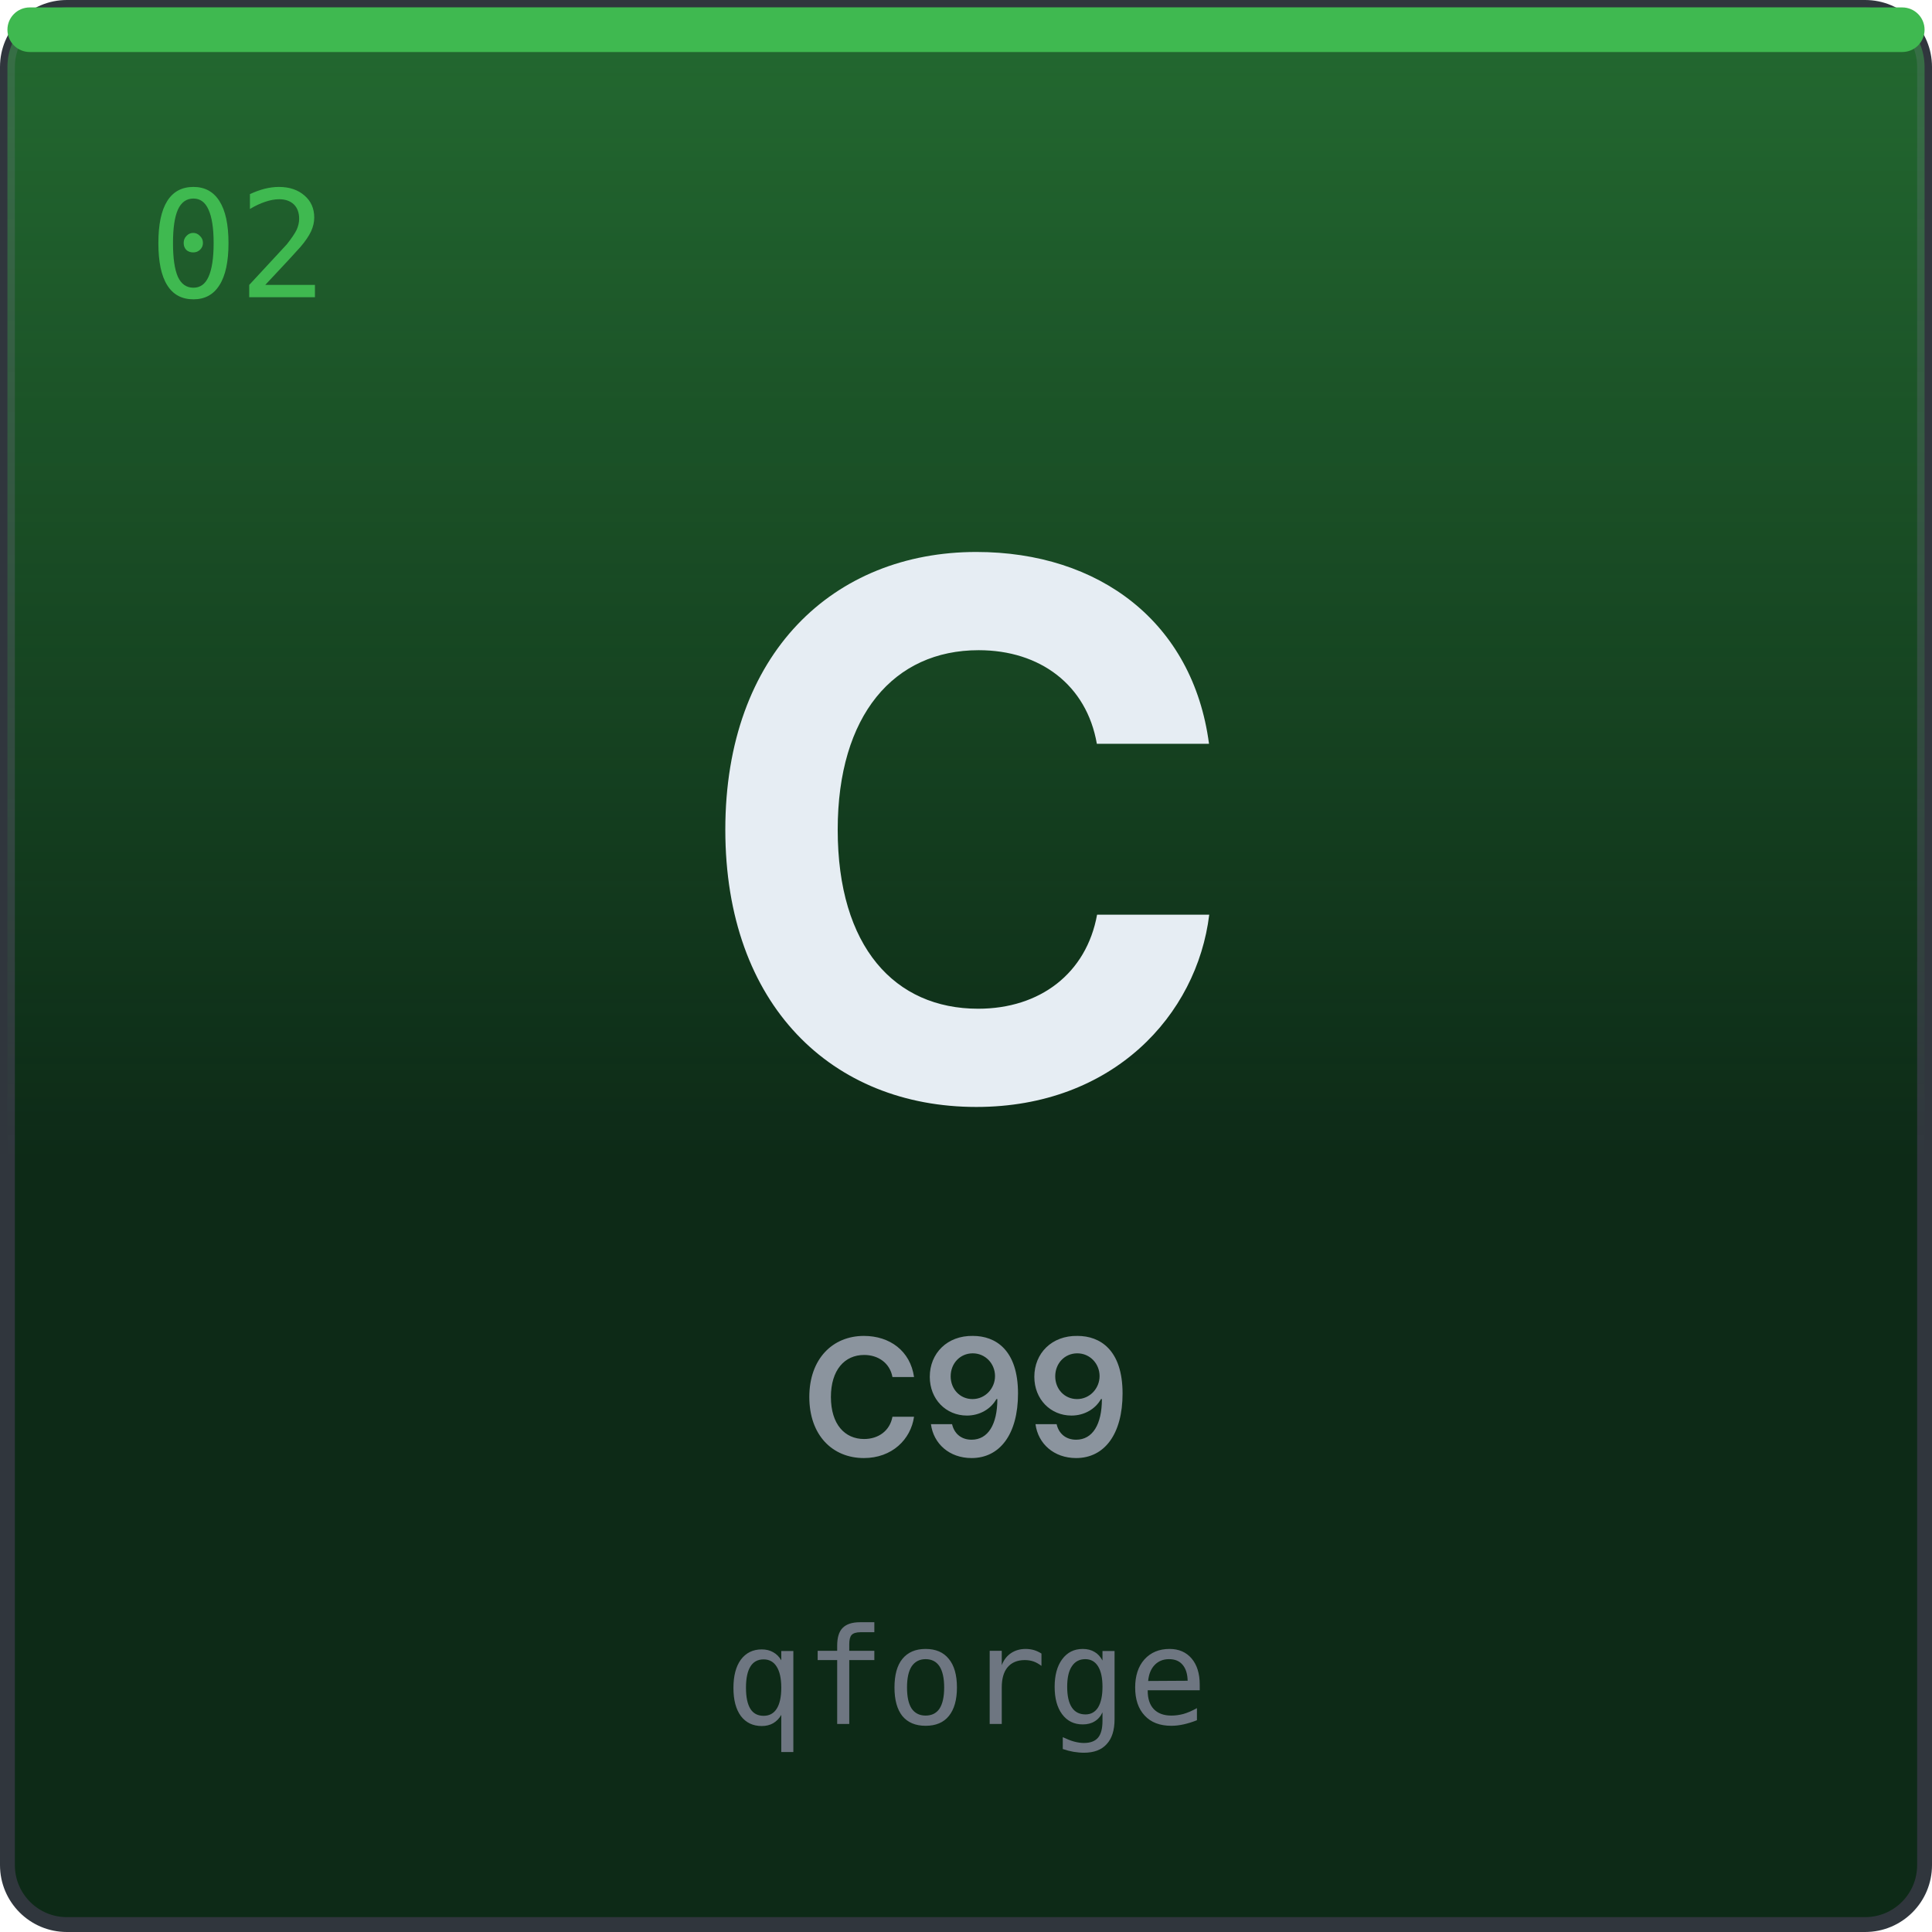
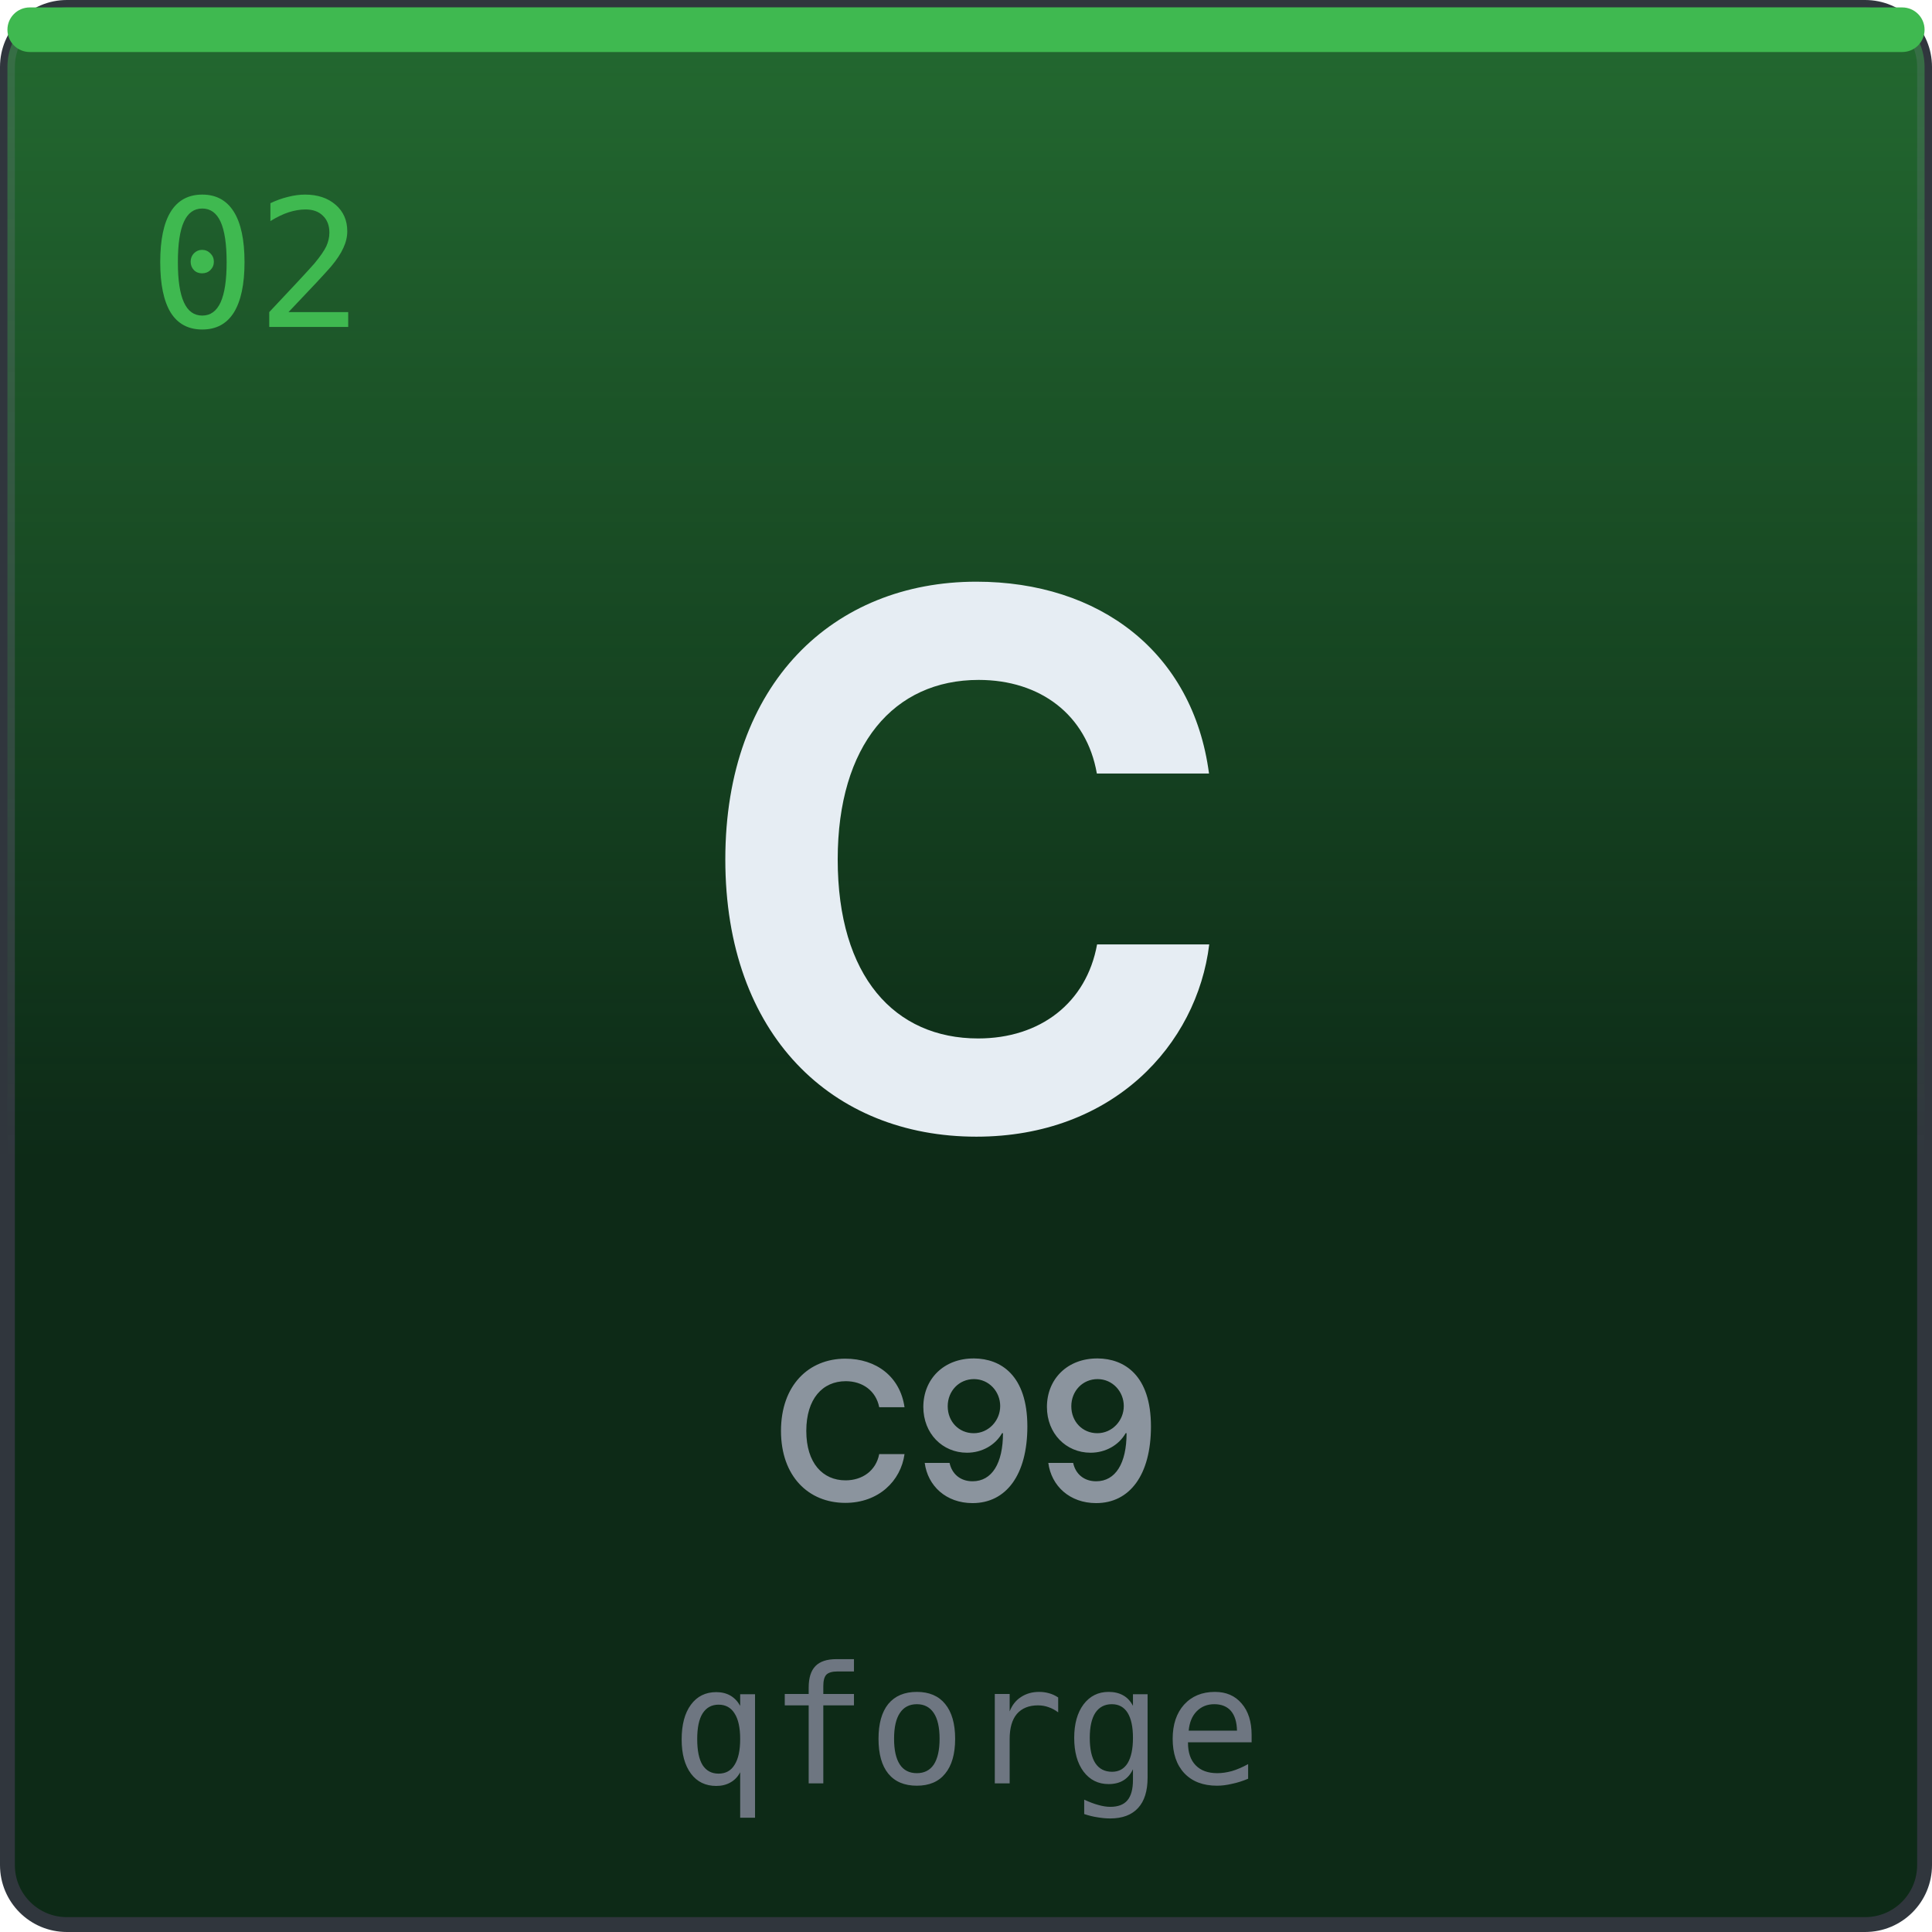
<svg xmlns="http://www.w3.org/2000/svg" width="130" height="130" viewBox="0 0 130 130" role="img" aria-label="02 C C99 qforge">
  <defs>
    <linearGradient id="g2" x1="0" y1="0" x2="0" y2="1">
      <stop offset="0%" stop-color="#3fb950" stop-opacity="0.45" />
      <stop offset="60%" stop-color="#3fb950" stop-opacity="0" />
    </linearGradient>
  </defs>
  <g opacity="1">
    <set attributeName="opacity" to="0" begin="0s" />
    <animate attributeName="opacity" from="0" to="1" begin="0.08s" dur="0.55s" fill="freeze" />
    <rect x="0.5" y="0.5" width="129" height="129" rx="4" fill="#0d2a17" stroke="#30363d" stroke-width="1" />
    <rect x="0.5" y="0.5" width="129" height="129" rx="4" fill="url(#g2)" />
    <rect x="0.5" y="0.5" width="129" height="3" rx="1.5" fill="#3fb950">
      <animate attributeName="opacity" values="1;0.45;1" dur="4s" begin="-0.42s" repeatCount="indefinite" />
    </rect>
-     <text x="10" y="20" font-family="ui-monospace, SFMono-Regular, Menlo, monospace" font-size="10" font-weight="500" fill="#3fb950">02</text>
-     <text x="65" y="74" font-family="-apple-system, BlinkMacSystemFont, Inter, system-ui, sans-serif" font-size="50" font-weight="700" fill="#e6edf3" text-anchor="middle" letter-spacing="-1">C</text>
-     <text x="65" y="98" font-family="-apple-system, BlinkMacSystemFont, Inter, system-ui, sans-serif" font-size="11" font-weight="600" fill="#8b949e" text-anchor="middle">C99</text>
-     <text x="65" y="116" font-family="ui-monospace, SFMono-Regular, Menlo, monospace" font-size="9" fill="#6e7681" text-anchor="middle">qforge</text>
+     <text x="10" y="22" font-family="ui-monospace, SFMono-Regular, Menlo, monospace" font-size="12" font-weight="500" fill="#3fb950">02</text>
+     <text x="65" y="76" font-family="-apple-system, BlinkMacSystemFont, Inter, system-ui, sans-serif" font-size="50" font-weight="700" fill="#e6edf3" text-anchor="middle" letter-spacing="-1">C</text>
+     <text x="65" y="101" font-family="-apple-system, BlinkMacSystemFont, Inter, system-ui, sans-serif" font-size="13" font-weight="600" fill="#8b949e" text-anchor="middle">C99</text>
+     <text x="65" y="120" font-family="ui-monospace, SFMono-Regular, Menlo, monospace" font-size="11" fill="#6e7681" text-anchor="middle">qforge</text>
  </g>
</svg>
